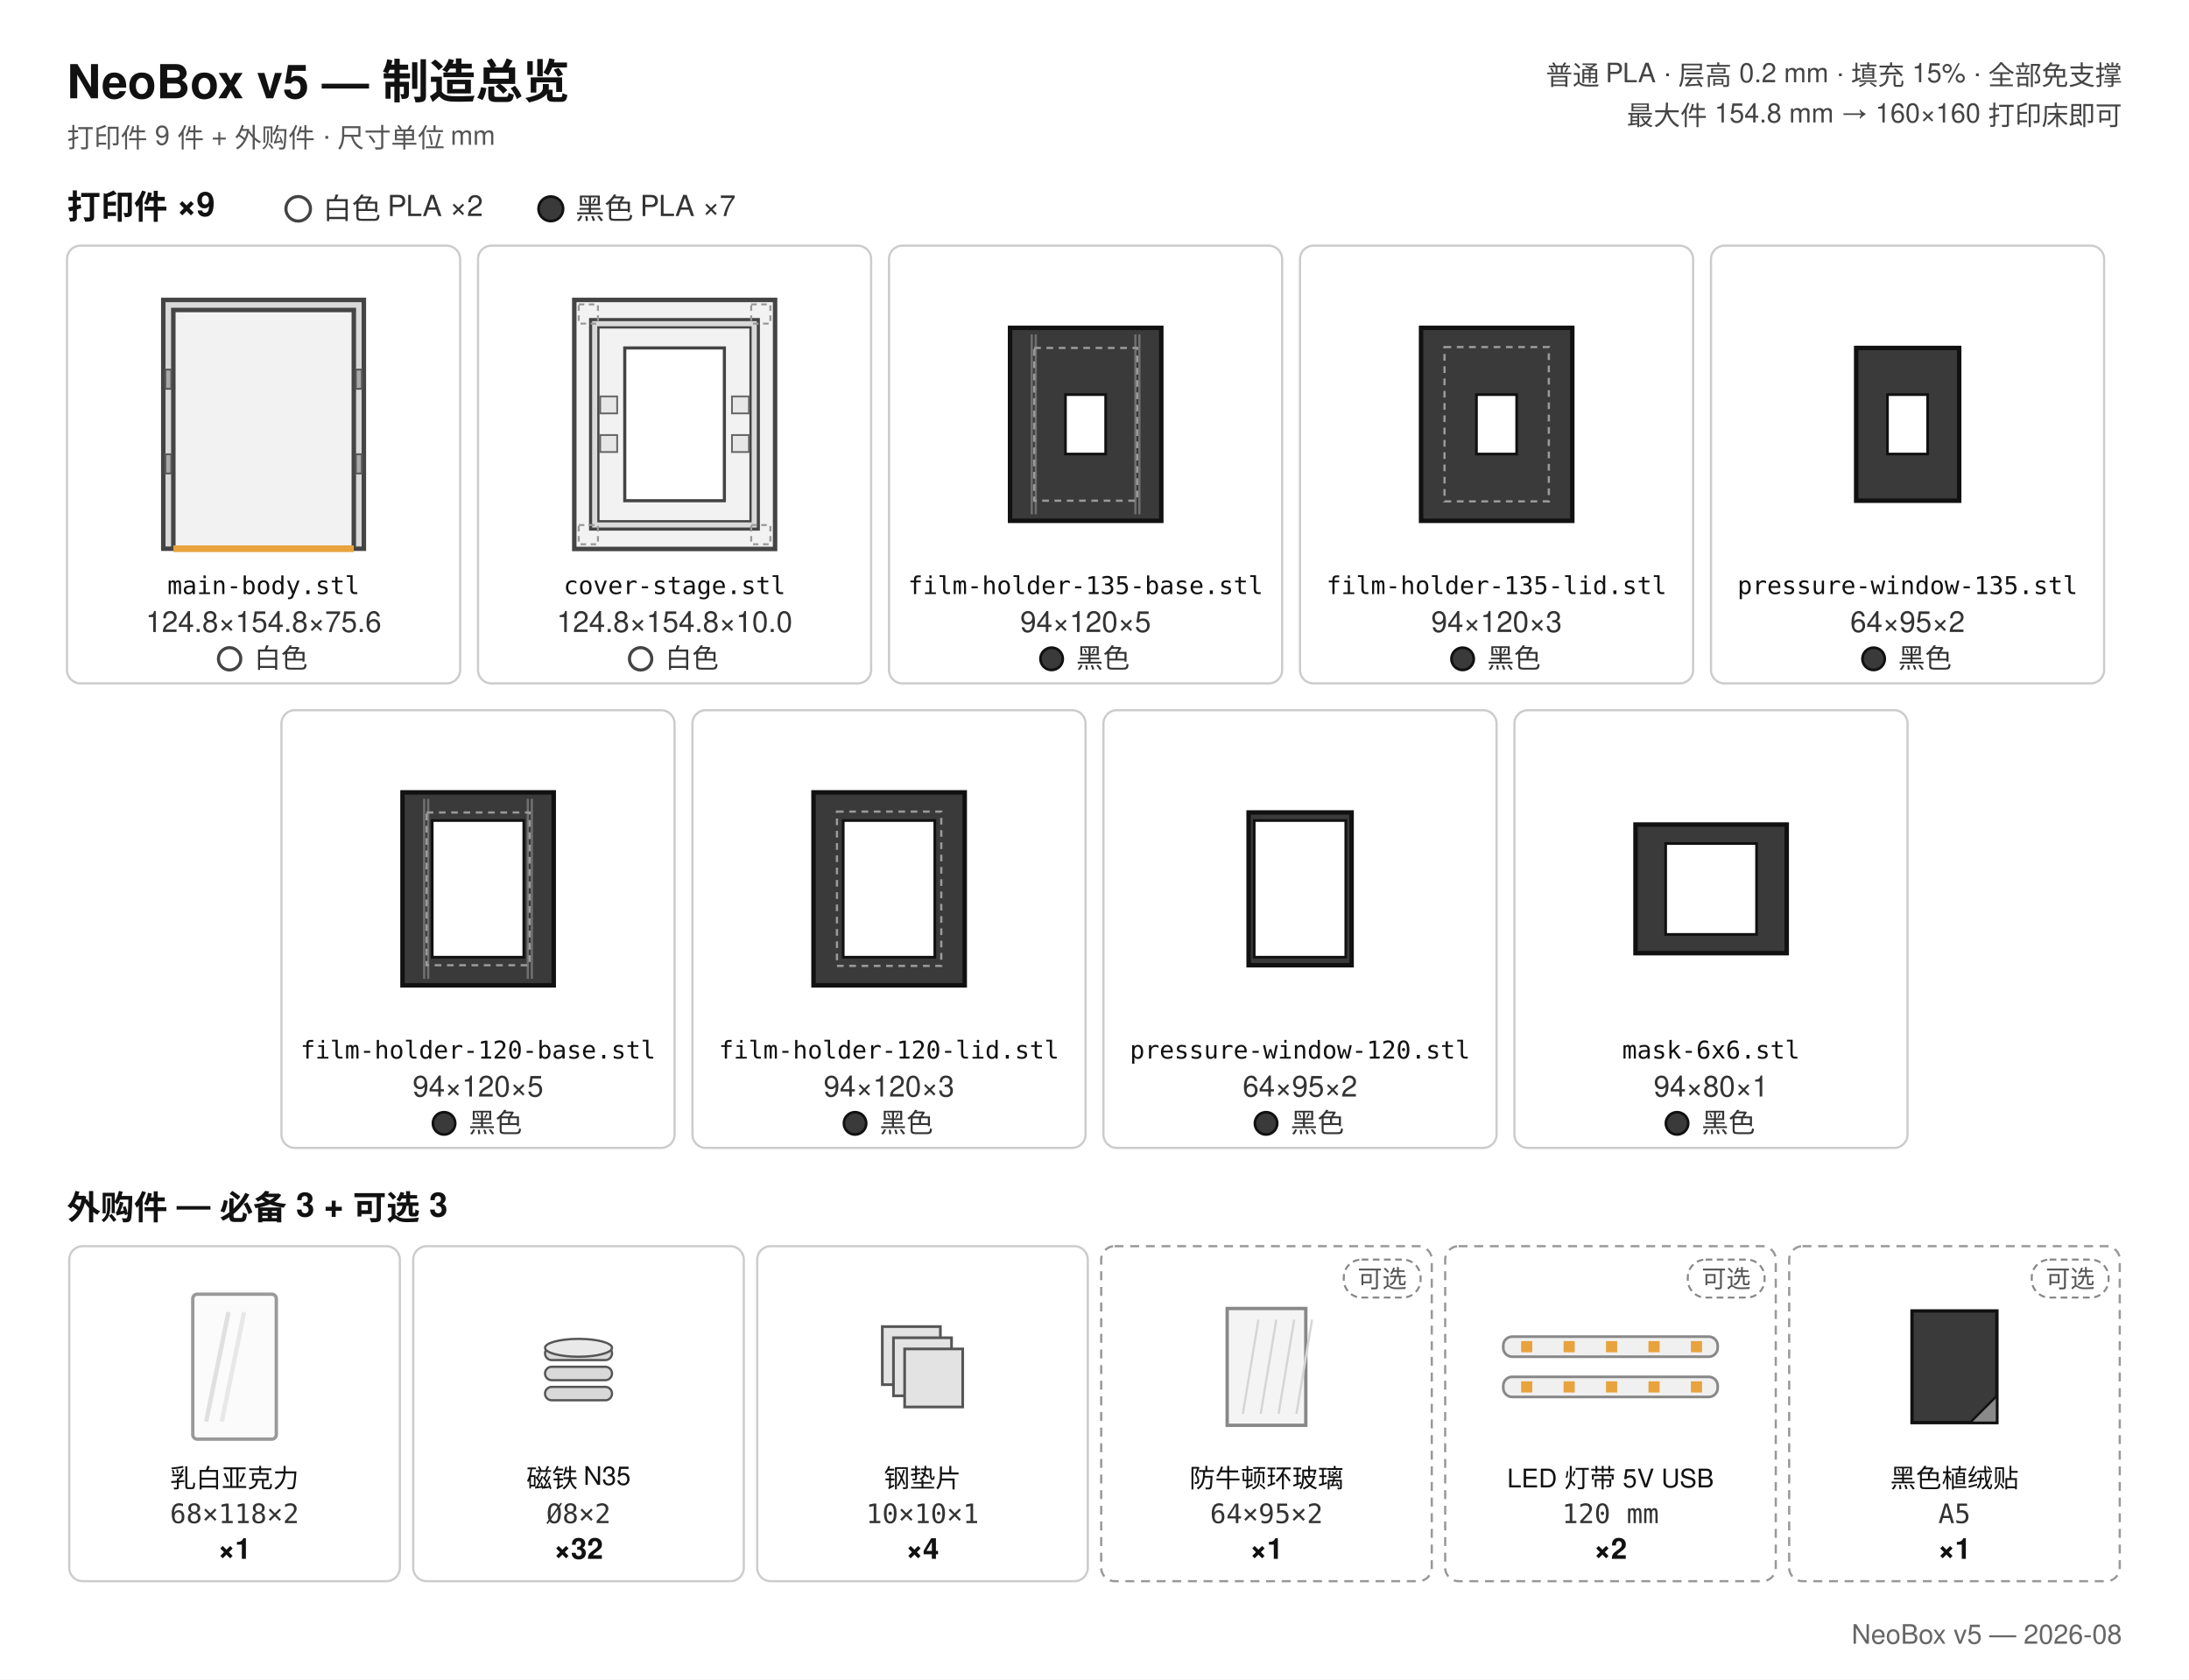
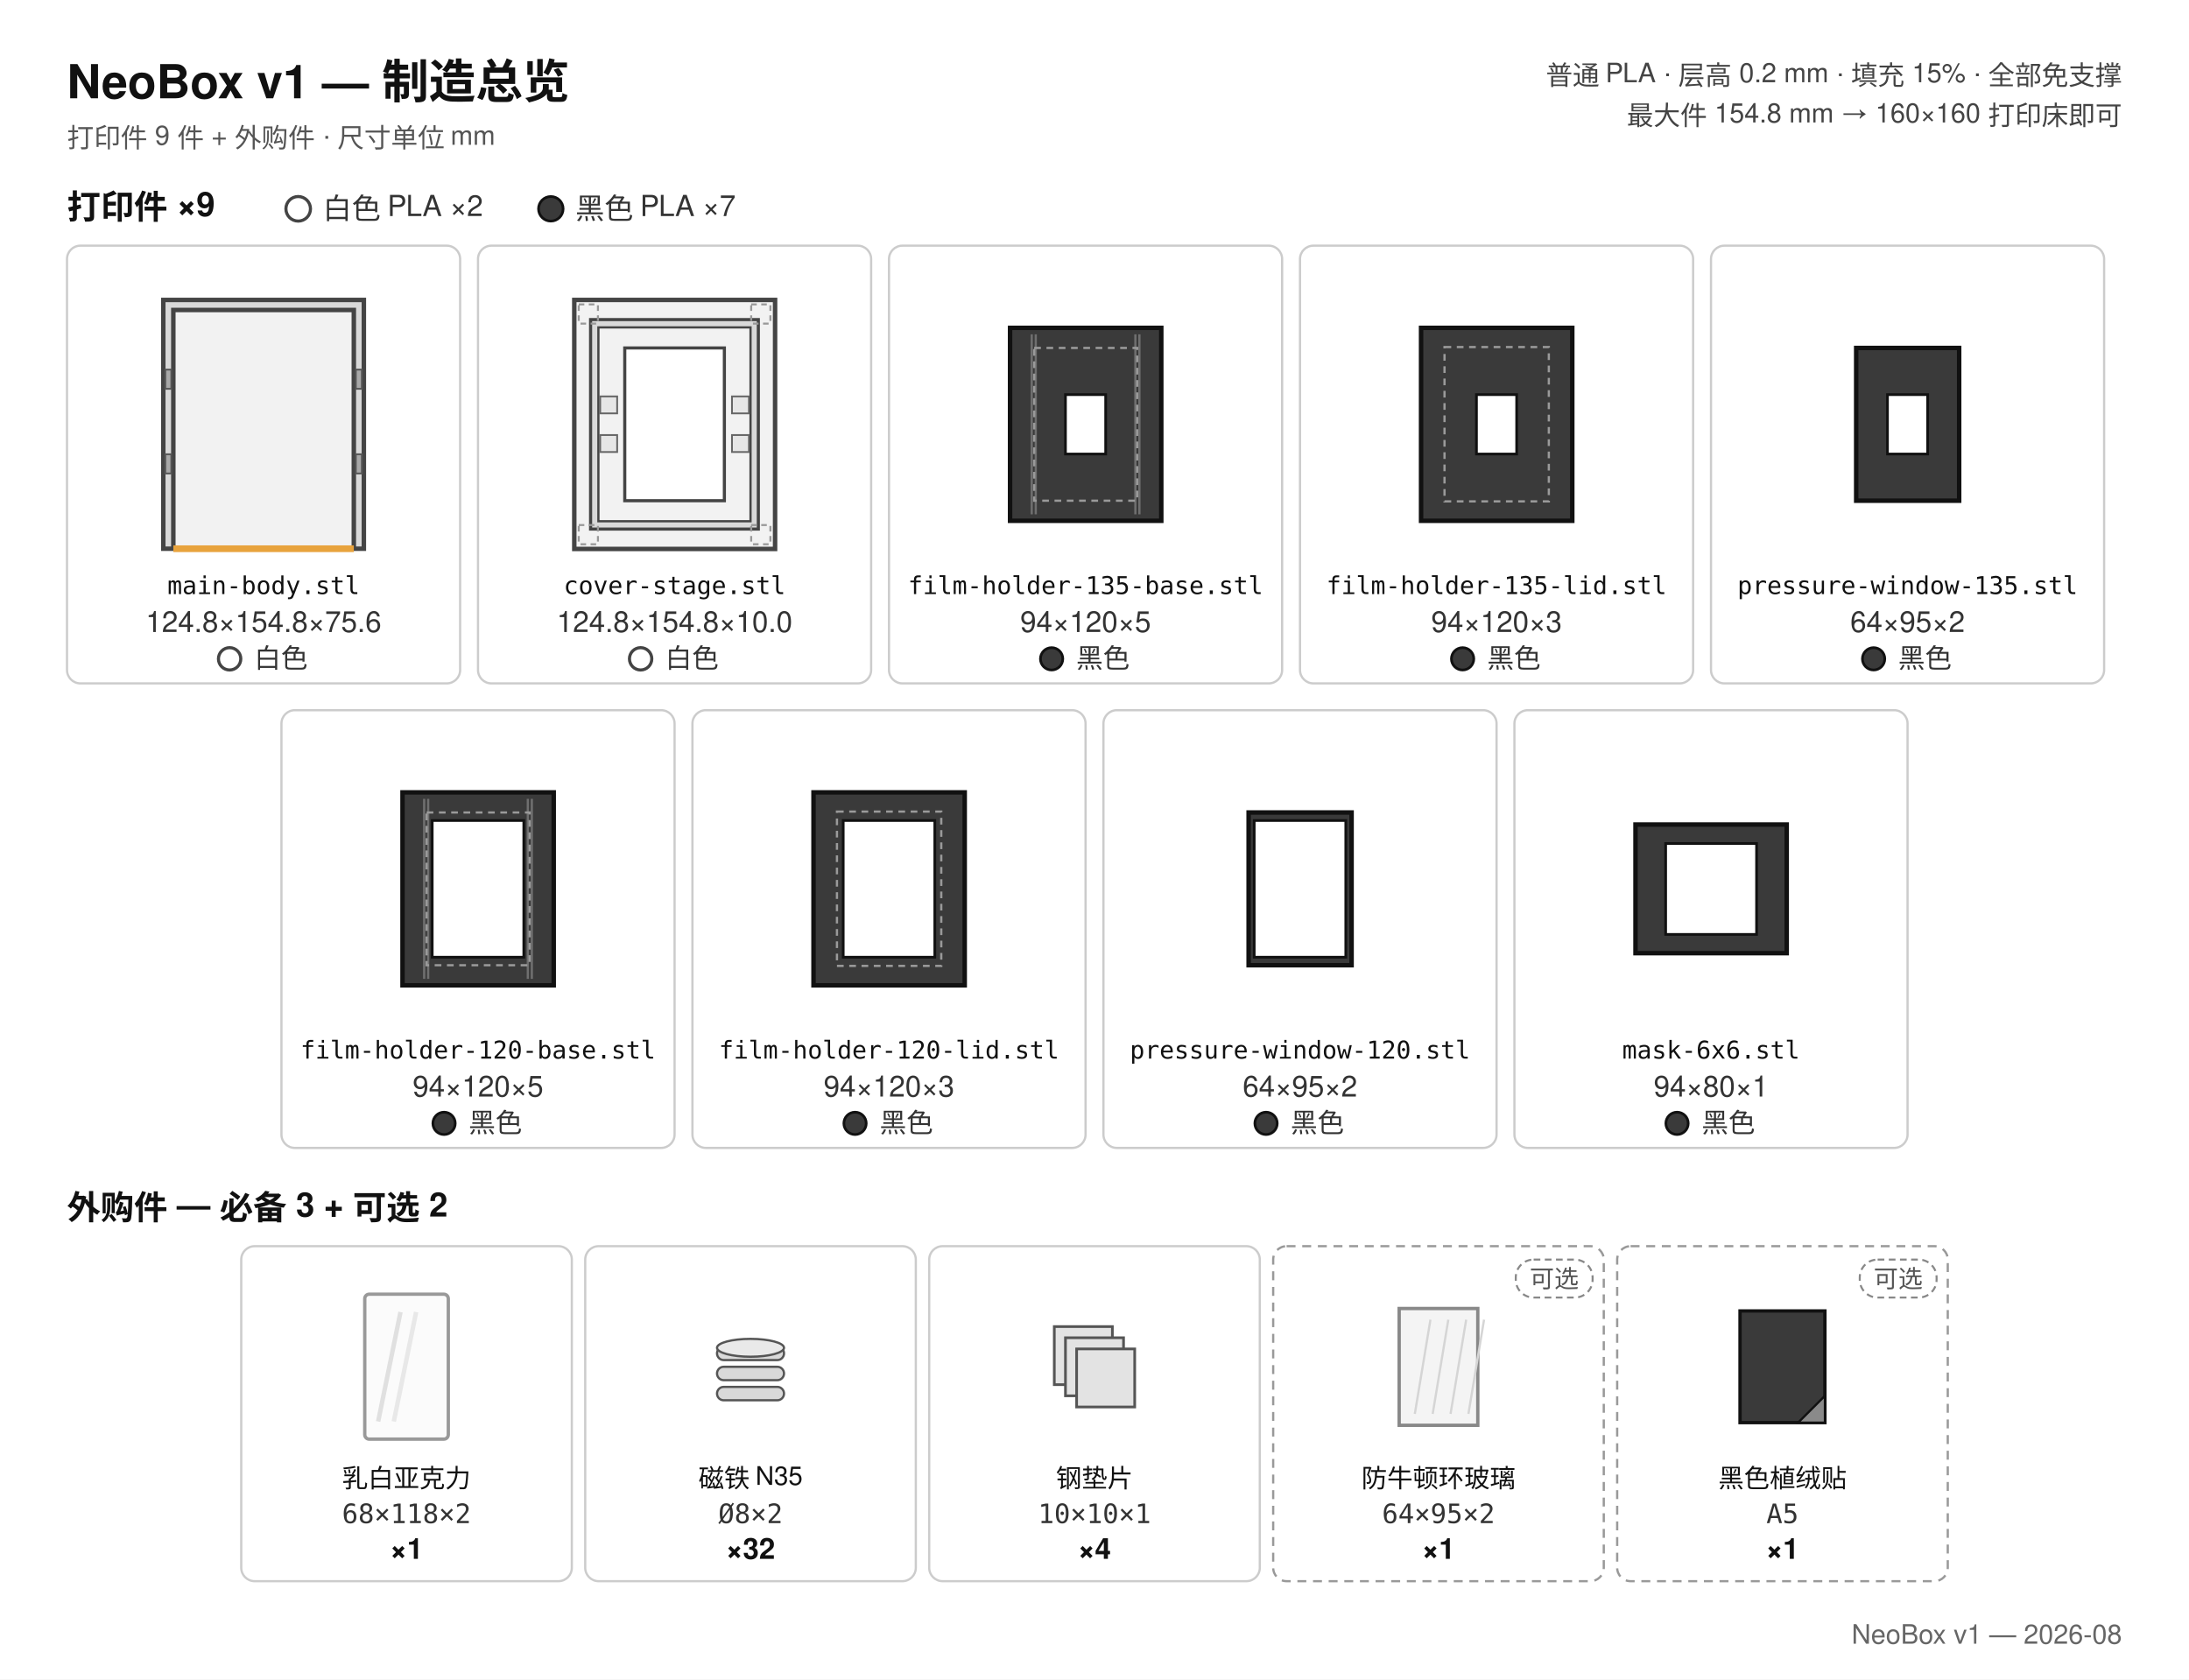
<svg xmlns="http://www.w3.org/2000/svg" width="980" height="752" viewBox="0 0 980 752">
  <rect x="0.0" y="0.0" width="980.0" height="752.0" fill="#fff" />
-   <text x="30.0" y="44.0" font-family="Helvetica, Arial, sans-serif" font-size="21" fill="#111" text-anchor="start" font-weight="bold">NeoBox v5 — 制造总览</text>
+   <text x="30.0" y="44.0" font-family="Helvetica, Arial, sans-serif" font-size="21" fill="#111" text-anchor="start" font-weight="bold">NeoBox v1 — 制造总览</text>
  <text x="30.0" y="66.0" font-family="Helvetica, Arial, sans-serif" font-size="12" fill="#555" text-anchor="start">打印件 9 件 + 外购件 · 尺寸单位 mm</text>
  <text x="950.0" y="38.0" font-family="Helvetica, Arial, sans-serif" font-size="12" fill="#444" text-anchor="end">普通 PLA · 层高 0.2 mm · 填充 15% · 全部免支撑</text>
  <text x="950.0" y="56.0" font-family="Helvetica, Arial, sans-serif" font-size="12" fill="#444" text-anchor="end">最大件 154.8 mm → 160×160 打印床即可</text>
  <text x="30.0" y="98.0" font-family="Helvetica, Arial, sans-serif" font-size="15" fill="#111" text-anchor="start" font-weight="bold">打印件 ×9</text>
  <circle cx="133.5" cy="93.5" r="5.5" fill="#fff" stroke="#444" stroke-width="1.4" />
  <text x="144.5" y="98.0" font-family="Helvetica, Arial, sans-serif" font-size="13" fill="#333" text-anchor="start">白色 PLA ×2</text>
  <circle cx="246.6" cy="93.5" r="5.5" fill="#3a3a3a" stroke="#111" stroke-width="1.2" />
  <text x="257.6" y="98.0" font-family="Helvetica, Arial, sans-serif" font-size="13" fill="#333" text-anchor="start">黑色 PLA ×7</text>
  <rect x="30.0" y="110.0" width="176.0" height="196.0" fill="#fff" stroke="#ccc" stroke-width="1" rx="6" />
  <rect x="73.1" y="134.3" width="89.9" height="111.5" fill="#f2f2f2" stroke="#444" stroke-width="1" />
  <path d="M 73.1 245.7 L 73.1 134.3 L 162.9 134.3 L 162.9 245.7 L 158.4 245.7 L 158.4 138.8 L 77.6 138.8 L 77.6 245.7 Z" fill="#d9d9d9" stroke="#444" stroke-width="2" />
  <rect x="74.0" y="165.5" width="2.7" height="8.6" fill="#a8a8a8" stroke="#555" stroke-width="0.8" />
  <rect x="159.3" y="165.5" width="2.7" height="8.6" fill="#a8a8a8" stroke="#555" stroke-width="0.8" />
  <rect x="74.0" y="203.4" width="2.7" height="8.6" fill="#a8a8a8" stroke="#555" stroke-width="0.8" />
  <rect x="159.3" y="203.4" width="2.7" height="8.6" fill="#a8a8a8" stroke="#555" stroke-width="0.8" />
  <line x1="77.6" y1="245.7" x2="158.4" y2="245.7" stroke="#e8a33d" stroke-width="3" />
  <text x="118.0" y="266.0" font-family="Menlo, Consolas, monospace" font-size="11" fill="#111" text-anchor="middle">main-body.stl</text>
  <text x="118.0" y="283.0" font-family="Helvetica, Arial, sans-serif" font-size="13" fill="#333" text-anchor="middle">124.8×154.8×75.6</text>
  <circle cx="102.8" cy="295.0" r="5" fill="#fff" stroke="#444" stroke-width="1.4" />
  <text x="113.8" y="299.0" font-family="Helvetica, Arial, sans-serif" font-size="12" fill="#333" text-anchor="start">白色</text>
  <rect x="214.0" y="110.0" width="176.0" height="196.0" fill="#fff" stroke="#ccc" stroke-width="1" rx="6" />
  <rect x="257.1" y="134.3" width="89.9" height="111.5" fill="#f2f2f2" stroke="#444" stroke-width="2" />
  <rect x="264.4" y="143.1" width="75.1" height="93.8" fill="#d9d9d9" stroke="#444" stroke-width="1.4" />
  <rect x="267.9" y="146.6" width="68.1" height="86.8" fill="#f2f2f2" stroke="#444" stroke-width="1" />
  <rect x="279.7" y="155.8" width="44.6" height="68.4" fill="#fff" stroke="#444" stroke-width="1.4" />
  <rect x="268.7" y="177.5" width="7.6" height="7.6" fill="#e6e6e6" stroke="#666" stroke-width="0.8" />
  <rect x="268.7" y="194.8" width="7.6" height="7.6" fill="#e6e6e6" stroke="#666" stroke-width="0.8" />
  <rect x="327.7" y="177.5" width="7.6" height="7.6" fill="#e6e6e6" stroke="#666" stroke-width="0.8" />
  <rect x="327.7" y="194.8" width="7.6" height="7.6" fill="#e6e6e6" stroke="#666" stroke-width="0.8" />
  <rect x="259.1" y="136.3" width="8.6" height="8.6" fill="none" stroke="#999" stroke-width="0.9" stroke-dasharray="2.5,2" />
  <rect x="259.1" y="235.1" width="8.6" height="8.6" fill="none" stroke="#999" stroke-width="0.9" stroke-dasharray="2.5,2" />
  <rect x="336.3" y="136.3" width="8.6" height="8.6" fill="none" stroke="#999" stroke-width="0.9" stroke-dasharray="2.5,2" />
  <rect x="336.3" y="235.1" width="8.6" height="8.6" fill="none" stroke="#999" stroke-width="0.9" stroke-dasharray="2.5,2" />
  <text x="302.0" y="266.0" font-family="Menlo, Consolas, monospace" font-size="11" fill="#111" text-anchor="middle">cover-stage.stl</text>
  <text x="302.0" y="283.0" font-family="Helvetica, Arial, sans-serif" font-size="13" fill="#333" text-anchor="middle">124.8×154.8×10.0</text>
  <circle cx="286.8" cy="295.0" r="5" fill="#fff" stroke="#444" stroke-width="1.4" />
  <text x="297.8" y="299.0" font-family="Helvetica, Arial, sans-serif" font-size="12" fill="#333" text-anchor="start">白色</text>
  <rect x="398.0" y="110.0" width="176.0" height="196.0" fill="#fff" stroke="#ccc" stroke-width="1" rx="6" />
  <rect x="452.2" y="146.8" width="67.7" height="86.4" fill="#3a3a3a" stroke="#111" stroke-width="2" />
  <line x1="463.7" y1="149.7" x2="463.7" y2="230.3" stroke="#6f6f6f" stroke-width="1" />
  <line x1="461.9" y1="149.7" x2="461.9" y2="230.3" stroke="#6f6f6f" stroke-width="1" />
  <line x1="508.3" y1="149.7" x2="508.3" y2="230.3" stroke="#6f6f6f" stroke-width="1" />
  <line x1="510.1" y1="149.7" x2="510.1" y2="230.3" stroke="#6f6f6f" stroke-width="1" />
  <rect x="463.0" y="155.8" width="46.1" height="68.4" fill="none" stroke="#9a9a9a" stroke-width="1" stroke-dasharray="3,2.5" />
  <rect x="477.0" y="176.7" width="18.0" height="26.6" fill="#fff" stroke="#111" stroke-width="1.2" />
  <text x="486.0" y="266.0" font-family="Menlo, Consolas, monospace" font-size="11" fill="#111" text-anchor="middle">film-holder-135-base.stl</text>
  <text x="486.0" y="283.0" font-family="Helvetica, Arial, sans-serif" font-size="13" fill="#333" text-anchor="middle">94×120×5</text>
  <circle cx="470.8" cy="295.0" r="5" fill="#3a3a3a" stroke="#111" stroke-width="1.2" />
  <text x="481.8" y="299.0" font-family="Helvetica, Arial, sans-serif" font-size="12" fill="#333" text-anchor="start">黑色</text>
  <rect x="582.0" y="110.0" width="176.0" height="196.0" fill="#fff" stroke="#ccc" stroke-width="1" rx="6" />
  <rect x="636.2" y="146.8" width="67.7" height="86.4" fill="#3a3a3a" stroke="#111" stroke-width="2" />
  <rect x="646.7" y="155.4" width="46.7" height="69.1" fill="none" stroke="#9a9a9a" stroke-width="1" stroke-dasharray="3,2.5" />
  <rect x="661.0" y="176.7" width="18.0" height="26.6" fill="#fff" stroke="#111" stroke-width="1.2" />
  <text x="670.0" y="266.0" font-family="Menlo, Consolas, monospace" font-size="11" fill="#111" text-anchor="middle">film-holder-135-lid.stl</text>
  <text x="670.0" y="283.0" font-family="Helvetica, Arial, sans-serif" font-size="13" fill="#333" text-anchor="middle">94×120×3</text>
  <circle cx="654.8" cy="295.0" r="5" fill="#3a3a3a" stroke="#111" stroke-width="1.2" />
  <text x="665.8" y="299.0" font-family="Helvetica, Arial, sans-serif" font-size="12" fill="#333" text-anchor="start">黑色</text>
  <rect x="766.0" y="110.0" width="176.0" height="196.0" fill="#fff" stroke="#ccc" stroke-width="1" rx="6" />
  <rect x="831.0" y="155.8" width="46.1" height="68.4" fill="#3a3a3a" stroke="#111" stroke-width="2" />
  <rect x="845.0" y="176.7" width="18.0" height="26.6" fill="#fff" stroke="#111" stroke-width="1.2" />
  <text x="854.0" y="266.0" font-family="Menlo, Consolas, monospace" font-size="11" fill="#111" text-anchor="middle">pressure-window-135.stl</text>
  <text x="854.0" y="283.0" font-family="Helvetica, Arial, sans-serif" font-size="13" fill="#333" text-anchor="middle">64×95×2</text>
  <circle cx="838.8" cy="295.0" r="5" fill="#3a3a3a" stroke="#111" stroke-width="1.2" />
  <text x="849.8" y="299.0" font-family="Helvetica, Arial, sans-serif" font-size="12" fill="#333" text-anchor="start">黑色</text>
  <rect x="126.0" y="318.0" width="176.0" height="196.0" fill="#fff" stroke="#ccc" stroke-width="1" rx="6" />
  <rect x="180.2" y="354.8" width="67.7" height="86.4" fill="#3a3a3a" stroke="#111" stroke-width="2" />
  <line x1="191.7" y1="357.7" x2="191.7" y2="438.3" stroke="#6f6f6f" stroke-width="1" />
  <line x1="189.9" y1="357.7" x2="189.9" y2="438.3" stroke="#6f6f6f" stroke-width="1" />
  <line x1="236.3" y1="357.7" x2="236.3" y2="438.3" stroke="#6f6f6f" stroke-width="1" />
  <line x1="238.1" y1="357.7" x2="238.1" y2="438.3" stroke="#6f6f6f" stroke-width="1" />
  <rect x="191.0" y="363.8" width="46.1" height="68.4" fill="none" stroke="#9a9a9a" stroke-width="1" stroke-dasharray="3,2.5" />
  <rect x="193.5" y="367.4" width="41.0" height="61.2" fill="#fff" stroke="#111" stroke-width="1.2" />
  <text x="214.0" y="474.0" font-family="Menlo, Consolas, monospace" font-size="11" fill="#111" text-anchor="middle">film-holder-120-base.stl</text>
  <text x="214.0" y="491.0" font-family="Helvetica, Arial, sans-serif" font-size="13" fill="#333" text-anchor="middle">94×120×5</text>
  <circle cx="198.8" cy="503.0" r="5" fill="#3a3a3a" stroke="#111" stroke-width="1.2" />
  <text x="209.8" y="507.0" font-family="Helvetica, Arial, sans-serif" font-size="12" fill="#333" text-anchor="start">黑色</text>
  <rect x="310.0" y="318.0" width="176.0" height="196.0" fill="#fff" stroke="#ccc" stroke-width="1" rx="6" />
  <rect x="364.2" y="354.8" width="67.7" height="86.4" fill="#3a3a3a" stroke="#111" stroke-width="2" />
  <rect x="374.7" y="363.4" width="46.7" height="69.1" fill="none" stroke="#9a9a9a" stroke-width="1" stroke-dasharray="3,2.5" />
  <rect x="377.5" y="367.4" width="41.0" height="61.2" fill="#fff" stroke="#111" stroke-width="1.2" />
  <text x="398.0" y="474.0" font-family="Menlo, Consolas, monospace" font-size="11" fill="#111" text-anchor="middle">film-holder-120-lid.stl</text>
  <text x="398.0" y="491.0" font-family="Helvetica, Arial, sans-serif" font-size="13" fill="#333" text-anchor="middle">94×120×3</text>
  <circle cx="382.8" cy="503.0" r="5" fill="#3a3a3a" stroke="#111" stroke-width="1.2" />
  <text x="393.8" y="507.0" font-family="Helvetica, Arial, sans-serif" font-size="12" fill="#333" text-anchor="start">黑色</text>
  <rect x="494.0" y="318.0" width="176.0" height="196.0" fill="#fff" stroke="#ccc" stroke-width="1" rx="6" />
  <rect x="559.0" y="363.8" width="46.1" height="68.4" fill="#3a3a3a" stroke="#111" stroke-width="2" />
  <rect x="561.5" y="367.4" width="41.0" height="61.2" fill="#fff" stroke="#111" stroke-width="1.2" />
  <text x="582.0" y="474.0" font-family="Menlo, Consolas, monospace" font-size="11" fill="#111" text-anchor="middle">pressure-window-120.stl</text>
  <text x="582.0" y="491.0" font-family="Helvetica, Arial, sans-serif" font-size="13" fill="#333" text-anchor="middle">64×95×2</text>
  <circle cx="566.8" cy="503.0" r="5" fill="#3a3a3a" stroke="#111" stroke-width="1.2" />
  <text x="577.8" y="507.0" font-family="Helvetica, Arial, sans-serif" font-size="12" fill="#333" text-anchor="start">黑色</text>
  <rect x="678.0" y="318.0" width="176.0" height="196.0" fill="#fff" stroke="#ccc" stroke-width="1" rx="6" />
  <rect x="732.2" y="369.2" width="67.7" height="57.6" fill="#3a3a3a" stroke="#111" stroke-width="2" />
  <rect x="745.7" y="377.7" width="40.7" height="40.7" fill="#fff" stroke="#111" stroke-width="1.2" />
  <text x="766.0" y="474.0" font-family="Menlo, Consolas, monospace" font-size="11" fill="#111" text-anchor="middle">mask-6x6.stl</text>
  <text x="766.0" y="491.0" font-family="Helvetica, Arial, sans-serif" font-size="13" fill="#333" text-anchor="middle">94×80×1</text>
  <circle cx="750.8" cy="503.0" r="5" fill="#3a3a3a" stroke="#111" stroke-width="1.2" />
  <text x="761.8" y="507.0" font-family="Helvetica, Arial, sans-serif" font-size="12" fill="#333" text-anchor="start">黑色</text>
-   <text x="30.0" y="546.0" font-family="Helvetica, Arial, sans-serif" font-size="15" fill="#111" text-anchor="start" font-weight="bold">外购件 — 必备 3 + 可选 3</text>
-   <rect x="31.0" y="558.0" width="148.0" height="150.0" fill="#fff" stroke="#ccc" stroke-width="1" rx="6" />
-   <rect x="86.3" y="579.5" width="37.4" height="64.9" fill="#fbfbfb" stroke="#999" stroke-width="1.5" rx="2" />
-   <line x1="92.3" y1="636.5" x2="102.3" y2="587.5" stroke="#e0e0e0" stroke-width="2" />
-   <line x1="99.3" y1="636.5" x2="109.3" y2="587.5" stroke="#e8e8e8" stroke-width="2" />
-   <text x="105.0" y="666.0" font-family="Helvetica, Arial, sans-serif" font-size="11.5" fill="#111" text-anchor="middle">乳白亚克力</text>
-   <text x="105.0" y="682.0" font-family="Menlo, Consolas, monospace" font-size="12" fill="#333" text-anchor="middle">68×118×2</text>
-   <text x="105.0" y="698.0" font-family="Helvetica, Arial, sans-serif" font-size="13" fill="#111" text-anchor="middle" font-weight="bold">×1</text>
-   <rect x="185.0" y="558.0" width="148.0" height="150.0" fill="#fff" stroke="#ccc" stroke-width="1" rx="6" />
-   <rect x="244.0" y="621.0" width="30.0" height="6.0" fill="#d9d9d9" stroke="#555" stroke-width="1" rx="3" />
-   <rect x="244.0" y="612.0" width="30.0" height="6.0" fill="#d9d9d9" stroke="#555" stroke-width="1" rx="3" />
-   <rect x="244.0" y="603.0" width="30.0" height="6.0" fill="#d9d9d9" stroke="#555" stroke-width="1" rx="3" />
-   <ellipse cx="259.0" cy="603.5" rx="15" ry="4" fill="#e9e9e9" stroke="#555" stroke-width="1" />
-   <text x="259.0" y="666.0" font-family="Helvetica, Arial, sans-serif" font-size="11.5" fill="#111" text-anchor="middle">磁铁 N35</text>
-   <text x="259.0" y="682.0" font-family="Menlo, Consolas, monospace" font-size="12" fill="#333" text-anchor="middle">Ø8×2</text>
-   <text x="259.0" y="698.0" font-family="Helvetica, Arial, sans-serif" font-size="13" fill="#111" text-anchor="middle" font-weight="bold">×32</text>
-   <rect x="339.0" y="558.0" width="148.0" height="150.0" fill="#fff" stroke="#ccc" stroke-width="1" rx="6" />
-   <rect x="395.0" y="594.0" width="26.0" height="26.0" fill="#e3e3e3" stroke="#555" stroke-width="1.2" />
-   <rect x="400.0" y="599.0" width="26.0" height="26.0" fill="#e3e3e3" stroke="#555" stroke-width="1.2" />
-   <rect x="405.0" y="604.0" width="26.0" height="26.0" fill="#e3e3e3" stroke="#555" stroke-width="1.2" />
-   <text x="413.0" y="666.0" font-family="Helvetica, Arial, sans-serif" font-size="11.5" fill="#111" text-anchor="middle">钢垫片</text>
-   <text x="413.0" y="682.0" font-family="Menlo, Consolas, monospace" font-size="12" fill="#333" text-anchor="middle">10×10×1</text>
-   <text x="413.0" y="698.0" font-family="Helvetica, Arial, sans-serif" font-size="13" fill="#111" text-anchor="middle" font-weight="bold">×4</text>
-   <rect x="493.0" y="558.0" width="148.0" height="150.0" fill="#fff" stroke="#999" stroke-width="1" stroke-dasharray="4,3" rx="6" />
-   <rect x="549.4" y="585.9" width="35.2" height="52.3" fill="#f4f4f4" stroke="#888" stroke-width="1.5" />
-   <line x1="556.4" y1="633.1" x2="563.4" y2="590.9" stroke="#d5d5d5" stroke-width="1" />
-   <line x1="564.4" y1="633.1" x2="571.4" y2="590.9" stroke="#d5d5d5" stroke-width="1" />
-   <line x1="572.4" y1="633.1" x2="579.4" y2="590.9" stroke="#d5d5d5" stroke-width="1" />
-   <line x1="580.4" y1="633.1" x2="587.4" y2="590.9" stroke="#d5d5d5" stroke-width="1" />
-   <rect x="601.6" y="564.0" width="34.4" height="17.0" fill="#fff" stroke="#888" stroke-width="0.9" stroke-dasharray="3,2" rx="8" />
-   <text x="618.8" y="576.5" font-family="Helvetica, Arial, sans-serif" font-size="11" fill="#555" text-anchor="middle">可选</text>
-   <text x="567.0" y="666.0" font-family="Helvetica, Arial, sans-serif" font-size="11.5" fill="#111" text-anchor="middle">防牛顿环玻璃</text>
-   <text x="567.0" y="682.0" font-family="Menlo, Consolas, monospace" font-size="12" fill="#333" text-anchor="middle">64×95×2</text>
-   <text x="567.0" y="698.0" font-family="Helvetica, Arial, sans-serif" font-size="13" fill="#111" text-anchor="middle" font-weight="bold">×1</text>
-   <rect x="647.0" y="558.0" width="148.0" height="150.0" fill="#fff" stroke="#999" stroke-width="1" stroke-dasharray="4,3" rx="6" />
-   <rect x="673.0" y="598.5" width="96.0" height="9.0" fill="#f0f0f0" stroke="#888" stroke-width="1.2" rx="4" />
-   <rect x="681.0" y="600.5" width="5.0" height="5.0" fill="#e8a33d" stroke="none" stroke-width="0" />
-   <rect x="700.0" y="600.5" width="5.0" height="5.0" fill="#e8a33d" stroke="none" stroke-width="0" />
-   <rect x="719.0" y="600.5" width="5.0" height="5.0" fill="#e8a33d" stroke="none" stroke-width="0" />
-   <rect x="738.0" y="600.5" width="5.0" height="5.0" fill="#e8a33d" stroke="none" stroke-width="0" />
-   <rect x="757.0" y="600.5" width="5.0" height="5.0" fill="#e8a33d" stroke="none" stroke-width="0" />
-   <rect x="673.0" y="616.5" width="96.0" height="9.0" fill="#f0f0f0" stroke="#888" stroke-width="1.2" rx="4" />
-   <rect x="681.0" y="618.5" width="5.0" height="5.0" fill="#e8a33d" stroke="none" stroke-width="0" />
-   <rect x="700.0" y="618.5" width="5.0" height="5.0" fill="#e8a33d" stroke="none" stroke-width="0" />
-   <rect x="719.0" y="618.5" width="5.0" height="5.0" fill="#e8a33d" stroke="none" stroke-width="0" />
-   <rect x="738.0" y="618.5" width="5.0" height="5.0" fill="#e8a33d" stroke="none" stroke-width="0" />
-   <rect x="757.0" y="618.5" width="5.0" height="5.0" fill="#e8a33d" stroke="none" stroke-width="0" />
-   <rect x="755.6" y="564.0" width="34.4" height="17.0" fill="#fff" stroke="#888" stroke-width="0.9" stroke-dasharray="3,2" rx="8" />
-   <text x="772.8" y="576.5" font-family="Helvetica, Arial, sans-serif" font-size="11" fill="#555" text-anchor="middle">可选</text>
-   <text x="721.0" y="666.0" font-family="Helvetica, Arial, sans-serif" font-size="11.5" fill="#111" text-anchor="middle">LED 灯带 5V USB</text>
-   <text x="721.0" y="682.0" font-family="Menlo, Consolas, monospace" font-size="12" fill="#333" text-anchor="middle">120 mm</text>
-   <text x="721.0" y="698.0" font-family="Helvetica, Arial, sans-serif" font-size="13" fill="#111" text-anchor="middle" font-weight="bold">×2</text>
-   <rect x="801.0" y="558.0" width="148.0" height="150.0" fill="#fff" stroke="#999" stroke-width="1" stroke-dasharray="4,3" rx="6" />
-   <rect x="856.0" y="587.0" width="38.0" height="50.0" fill="#3a3a3a" stroke="#111" stroke-width="1.5" />
-   <path d="M 894.0 625.0 L 894.0 637.0 L 882.0 637.0 Z" fill="#8a8a8a" stroke="#111" stroke-width="1" />
-   <rect x="909.6" y="564.0" width="34.4" height="17.0" fill="#fff" stroke="#888" stroke-width="0.9" stroke-dasharray="3,2" rx="8" />
-   <text x="926.8" y="576.5" font-family="Helvetica, Arial, sans-serif" font-size="11" fill="#555" text-anchor="middle">可选</text>
-   <text x="875.0" y="666.0" font-family="Helvetica, Arial, sans-serif" font-size="11.5" fill="#111" text-anchor="middle">黑色植绒贴</text>
-   <text x="875.0" y="682.0" font-family="Menlo, Consolas, monospace" font-size="12" fill="#333" text-anchor="middle">A5</text>
-   <text x="875.0" y="698.0" font-family="Helvetica, Arial, sans-serif" font-size="13" fill="#111" text-anchor="middle" font-weight="bold">×1</text>
-   <text x="950.0" y="736.0" font-family="Helvetica, Arial, sans-serif" font-size="12" fill="#666" text-anchor="end">NeoBox v5 — 2026-08</text>
+   <text x="30.0" y="546.0" font-family="Helvetica, Arial, sans-serif" font-size="15" fill="#111" text-anchor="start" font-weight="bold">外购件 — 必备 3 + 可选 2</text>
+   <rect x="108.0" y="558.0" width="148.0" height="150.0" fill="#fff" stroke="#ccc" stroke-width="1" rx="6" />
+   <rect x="163.3" y="579.5" width="37.4" height="64.9" fill="#fbfbfb" stroke="#999" stroke-width="1.5" rx="2" />
+   <line x1="169.3" y1="636.5" x2="179.3" y2="587.5" stroke="#e0e0e0" stroke-width="2" />
+   <line x1="176.3" y1="636.5" x2="186.3" y2="587.5" stroke="#e8e8e8" stroke-width="2" />
+   <text x="182.0" y="666.0" font-family="Helvetica, Arial, sans-serif" font-size="11.5" fill="#111" text-anchor="middle">乳白亚克力</text>
+   <text x="182.0" y="682.0" font-family="Menlo, Consolas, monospace" font-size="12" fill="#333" text-anchor="middle">68×118×2</text>
+   <text x="182.0" y="698.0" font-family="Helvetica, Arial, sans-serif" font-size="13" fill="#111" text-anchor="middle" font-weight="bold">×1</text>
+   <rect x="262.0" y="558.0" width="148.0" height="150.0" fill="#fff" stroke="#ccc" stroke-width="1" rx="6" />
+   <rect x="321.0" y="621.0" width="30.0" height="6.0" fill="#d9d9d9" stroke="#555" stroke-width="1" rx="3" />
+   <rect x="321.0" y="612.0" width="30.0" height="6.0" fill="#d9d9d9" stroke="#555" stroke-width="1" rx="3" />
+   <rect x="321.0" y="603.0" width="30.0" height="6.0" fill="#d9d9d9" stroke="#555" stroke-width="1" rx="3" />
+   <ellipse cx="336.0" cy="603.5" rx="15" ry="4" fill="#e9e9e9" stroke="#555" stroke-width="1" />
+   <text x="336.0" y="666.0" font-family="Helvetica, Arial, sans-serif" font-size="11.5" fill="#111" text-anchor="middle">磁铁 N35</text>
+   <text x="336.0" y="682.0" font-family="Menlo, Consolas, monospace" font-size="12" fill="#333" text-anchor="middle">Ø8×2</text>
+   <text x="336.0" y="698.0" font-family="Helvetica, Arial, sans-serif" font-size="13" fill="#111" text-anchor="middle" font-weight="bold">×32</text>
+   <rect x="416.0" y="558.0" width="148.0" height="150.0" fill="#fff" stroke="#ccc" stroke-width="1" rx="6" />
+   <rect x="472.0" y="594.0" width="26.0" height="26.0" fill="#e3e3e3" stroke="#555" stroke-width="1.2" />
+   <rect x="477.0" y="599.0" width="26.0" height="26.0" fill="#e3e3e3" stroke="#555" stroke-width="1.2" />
+   <rect x="482.0" y="604.0" width="26.0" height="26.0" fill="#e3e3e3" stroke="#555" stroke-width="1.2" />
+   <text x="490.0" y="666.0" font-family="Helvetica, Arial, sans-serif" font-size="11.5" fill="#111" text-anchor="middle">钢垫片</text>
+   <text x="490.0" y="682.0" font-family="Menlo, Consolas, monospace" font-size="12" fill="#333" text-anchor="middle">10×10×1</text>
+   <text x="490.0" y="698.0" font-family="Helvetica, Arial, sans-serif" font-size="13" fill="#111" text-anchor="middle" font-weight="bold">×4</text>
+   <rect x="570.0" y="558.0" width="148.0" height="150.0" fill="#fff" stroke="#999" stroke-width="1" stroke-dasharray="4,3" rx="6" />
+   <rect x="626.4" y="585.9" width="35.2" height="52.3" fill="#f4f4f4" stroke="#888" stroke-width="1.5" />
+   <line x1="633.4" y1="633.1" x2="640.4" y2="590.9" stroke="#d5d5d5" stroke-width="1" />
+   <line x1="641.4" y1="633.1" x2="648.4" y2="590.9" stroke="#d5d5d5" stroke-width="1" />
+   <line x1="649.4" y1="633.1" x2="656.4" y2="590.9" stroke="#d5d5d5" stroke-width="1" />
+   <line x1="657.4" y1="633.1" x2="664.4" y2="590.9" stroke="#d5d5d5" stroke-width="1" />
+   <rect x="678.6" y="564.0" width="34.4" height="17.0" fill="#fff" stroke="#888" stroke-width="0.9" stroke-dasharray="3,2" rx="8" />
+   <text x="695.8" y="576.5" font-family="Helvetica, Arial, sans-serif" font-size="11" fill="#555" text-anchor="middle">可选</text>
+   <text x="644.0" y="666.0" font-family="Helvetica, Arial, sans-serif" font-size="11.5" fill="#111" text-anchor="middle">防牛顿环玻璃</text>
+   <text x="644.0" y="682.0" font-family="Menlo, Consolas, monospace" font-size="12" fill="#333" text-anchor="middle">64×95×2</text>
+   <text x="644.0" y="698.0" font-family="Helvetica, Arial, sans-serif" font-size="13" fill="#111" text-anchor="middle" font-weight="bold">×1</text>
+   <rect x="724.0" y="558.0" width="148.0" height="150.0" fill="#fff" stroke="#999" stroke-width="1" stroke-dasharray="4,3" rx="6" />
+   <rect x="779.0" y="587.0" width="38.0" height="50.0" fill="#3a3a3a" stroke="#111" stroke-width="1.5" />
+   <path d="M 817.0 625.0 L 817.0 637.0 L 805.0 637.0 Z" fill="#8a8a8a" stroke="#111" stroke-width="1" />
+   <rect x="832.6" y="564.0" width="34.4" height="17.0" fill="#fff" stroke="#888" stroke-width="0.9" stroke-dasharray="3,2" rx="8" />
+   <text x="849.8" y="576.5" font-family="Helvetica, Arial, sans-serif" font-size="11" fill="#555" text-anchor="middle">可选</text>
+   <text x="798.0" y="666.0" font-family="Helvetica, Arial, sans-serif" font-size="11.5" fill="#111" text-anchor="middle">黑色植绒贴</text>
+   <text x="798.0" y="682.0" font-family="Menlo, Consolas, monospace" font-size="12" fill="#333" text-anchor="middle">A5</text>
+   <text x="798.0" y="698.0" font-family="Helvetica, Arial, sans-serif" font-size="13" fill="#111" text-anchor="middle" font-weight="bold">×1</text>
+   <text x="950.0" y="736.0" font-family="Helvetica, Arial, sans-serif" font-size="12" fill="#666" text-anchor="end">NeoBox v1 — 2026-08</text>
</svg>
